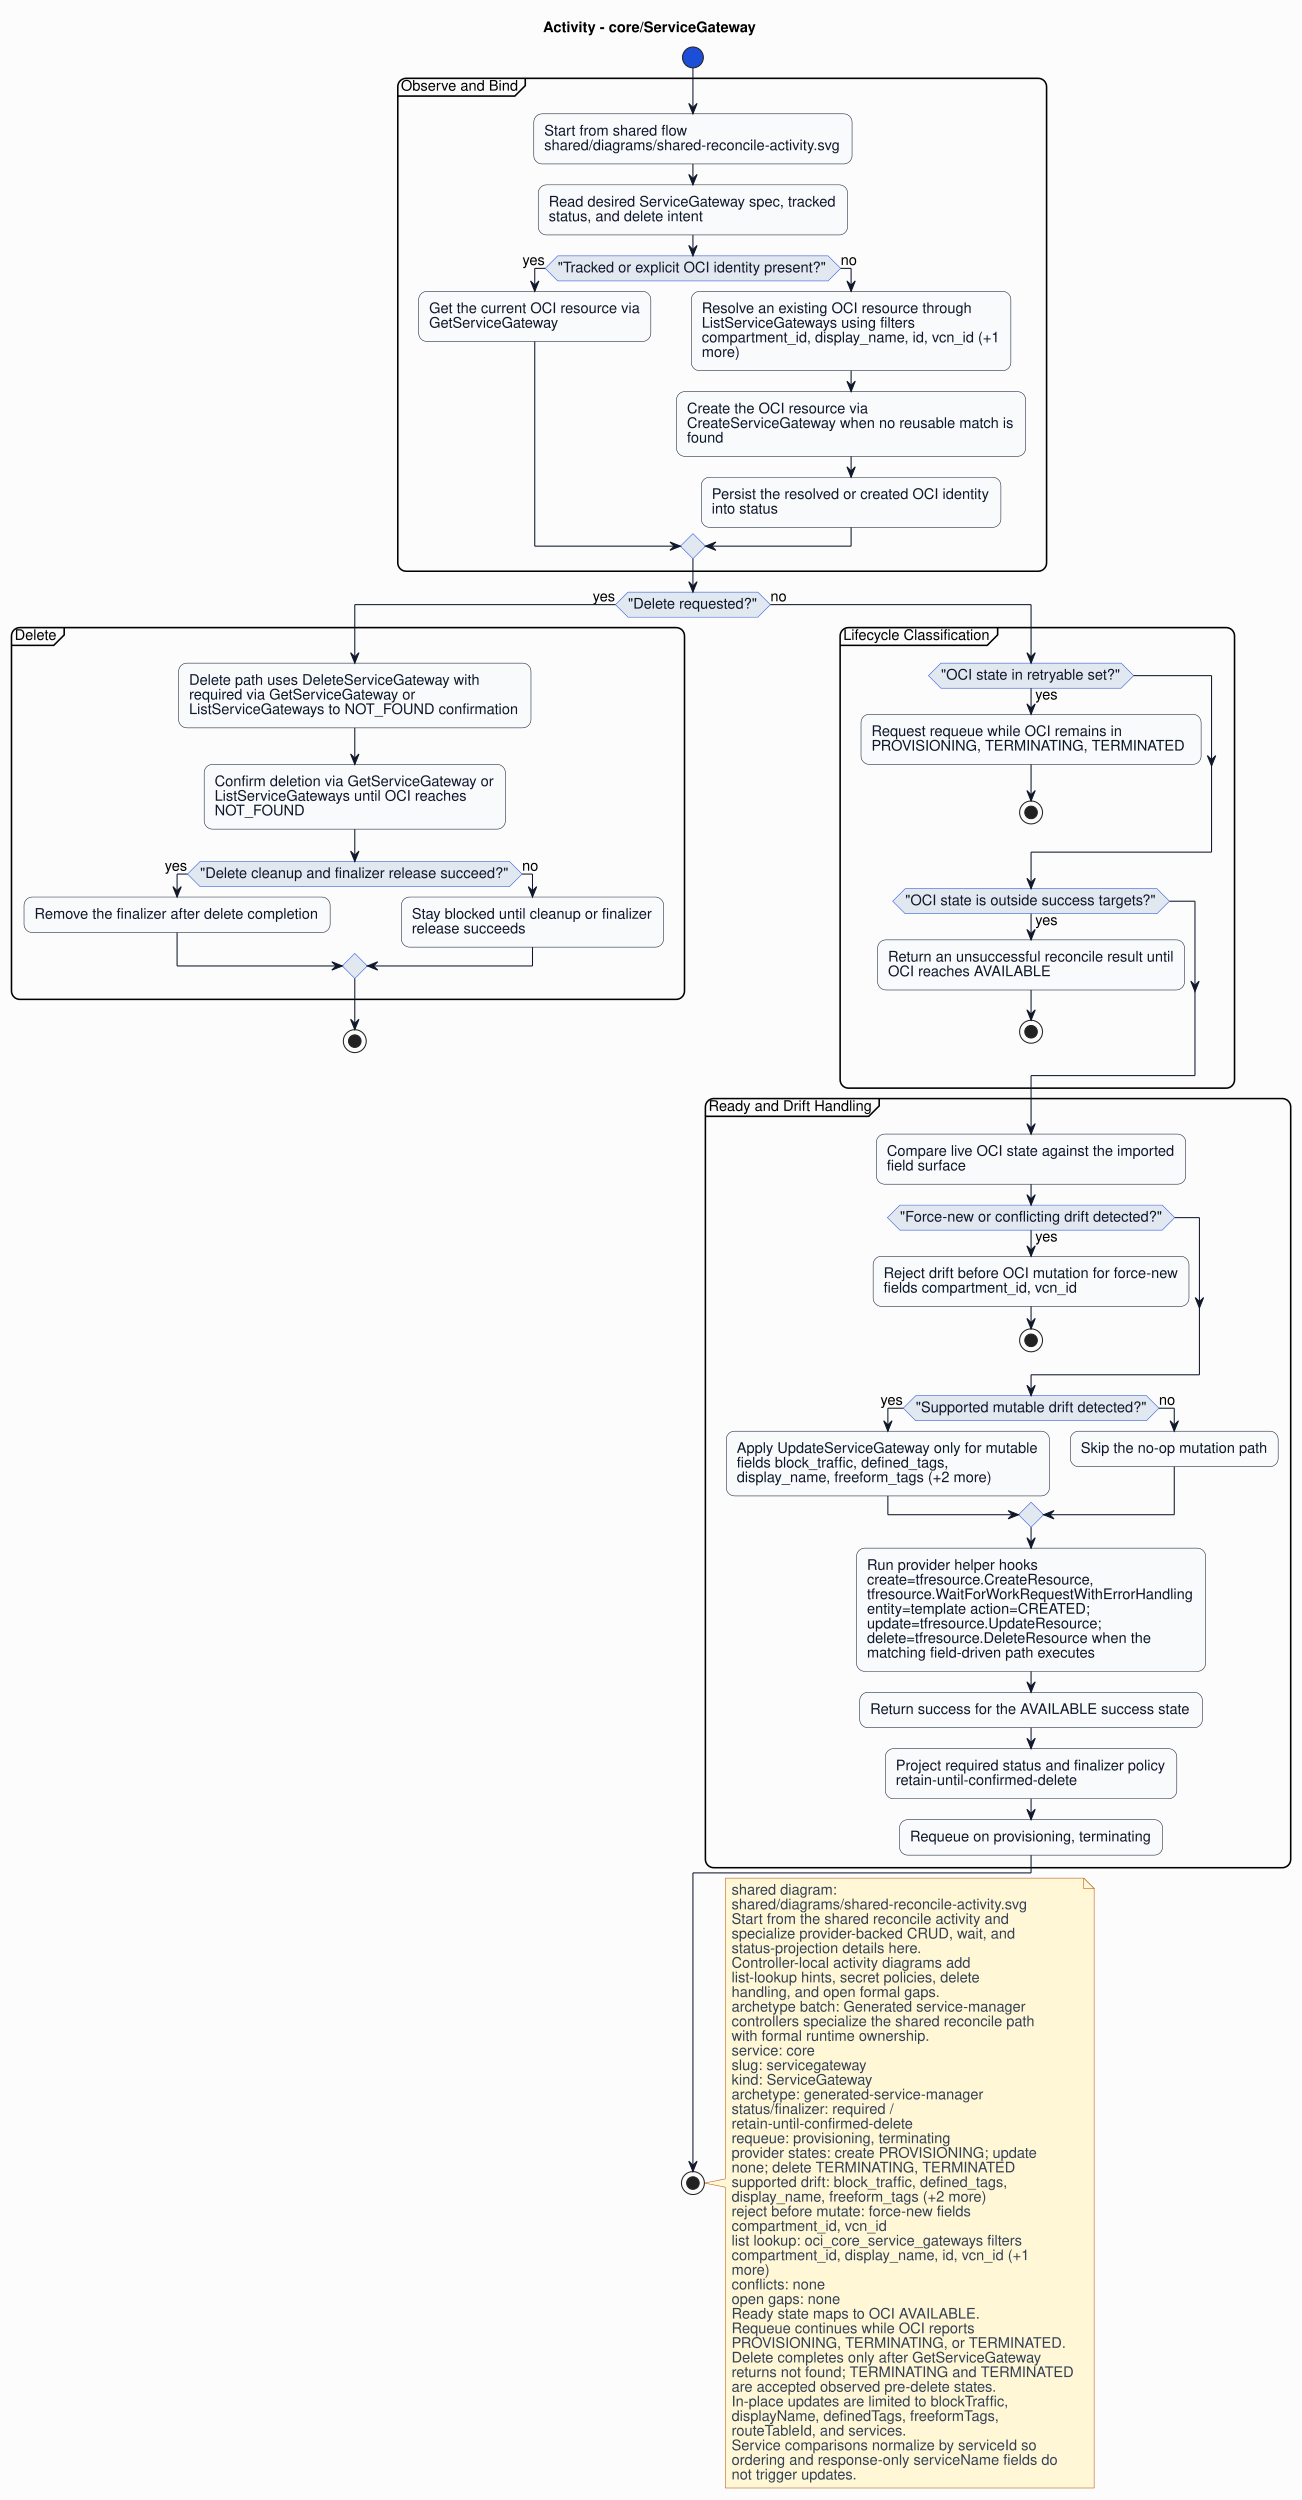
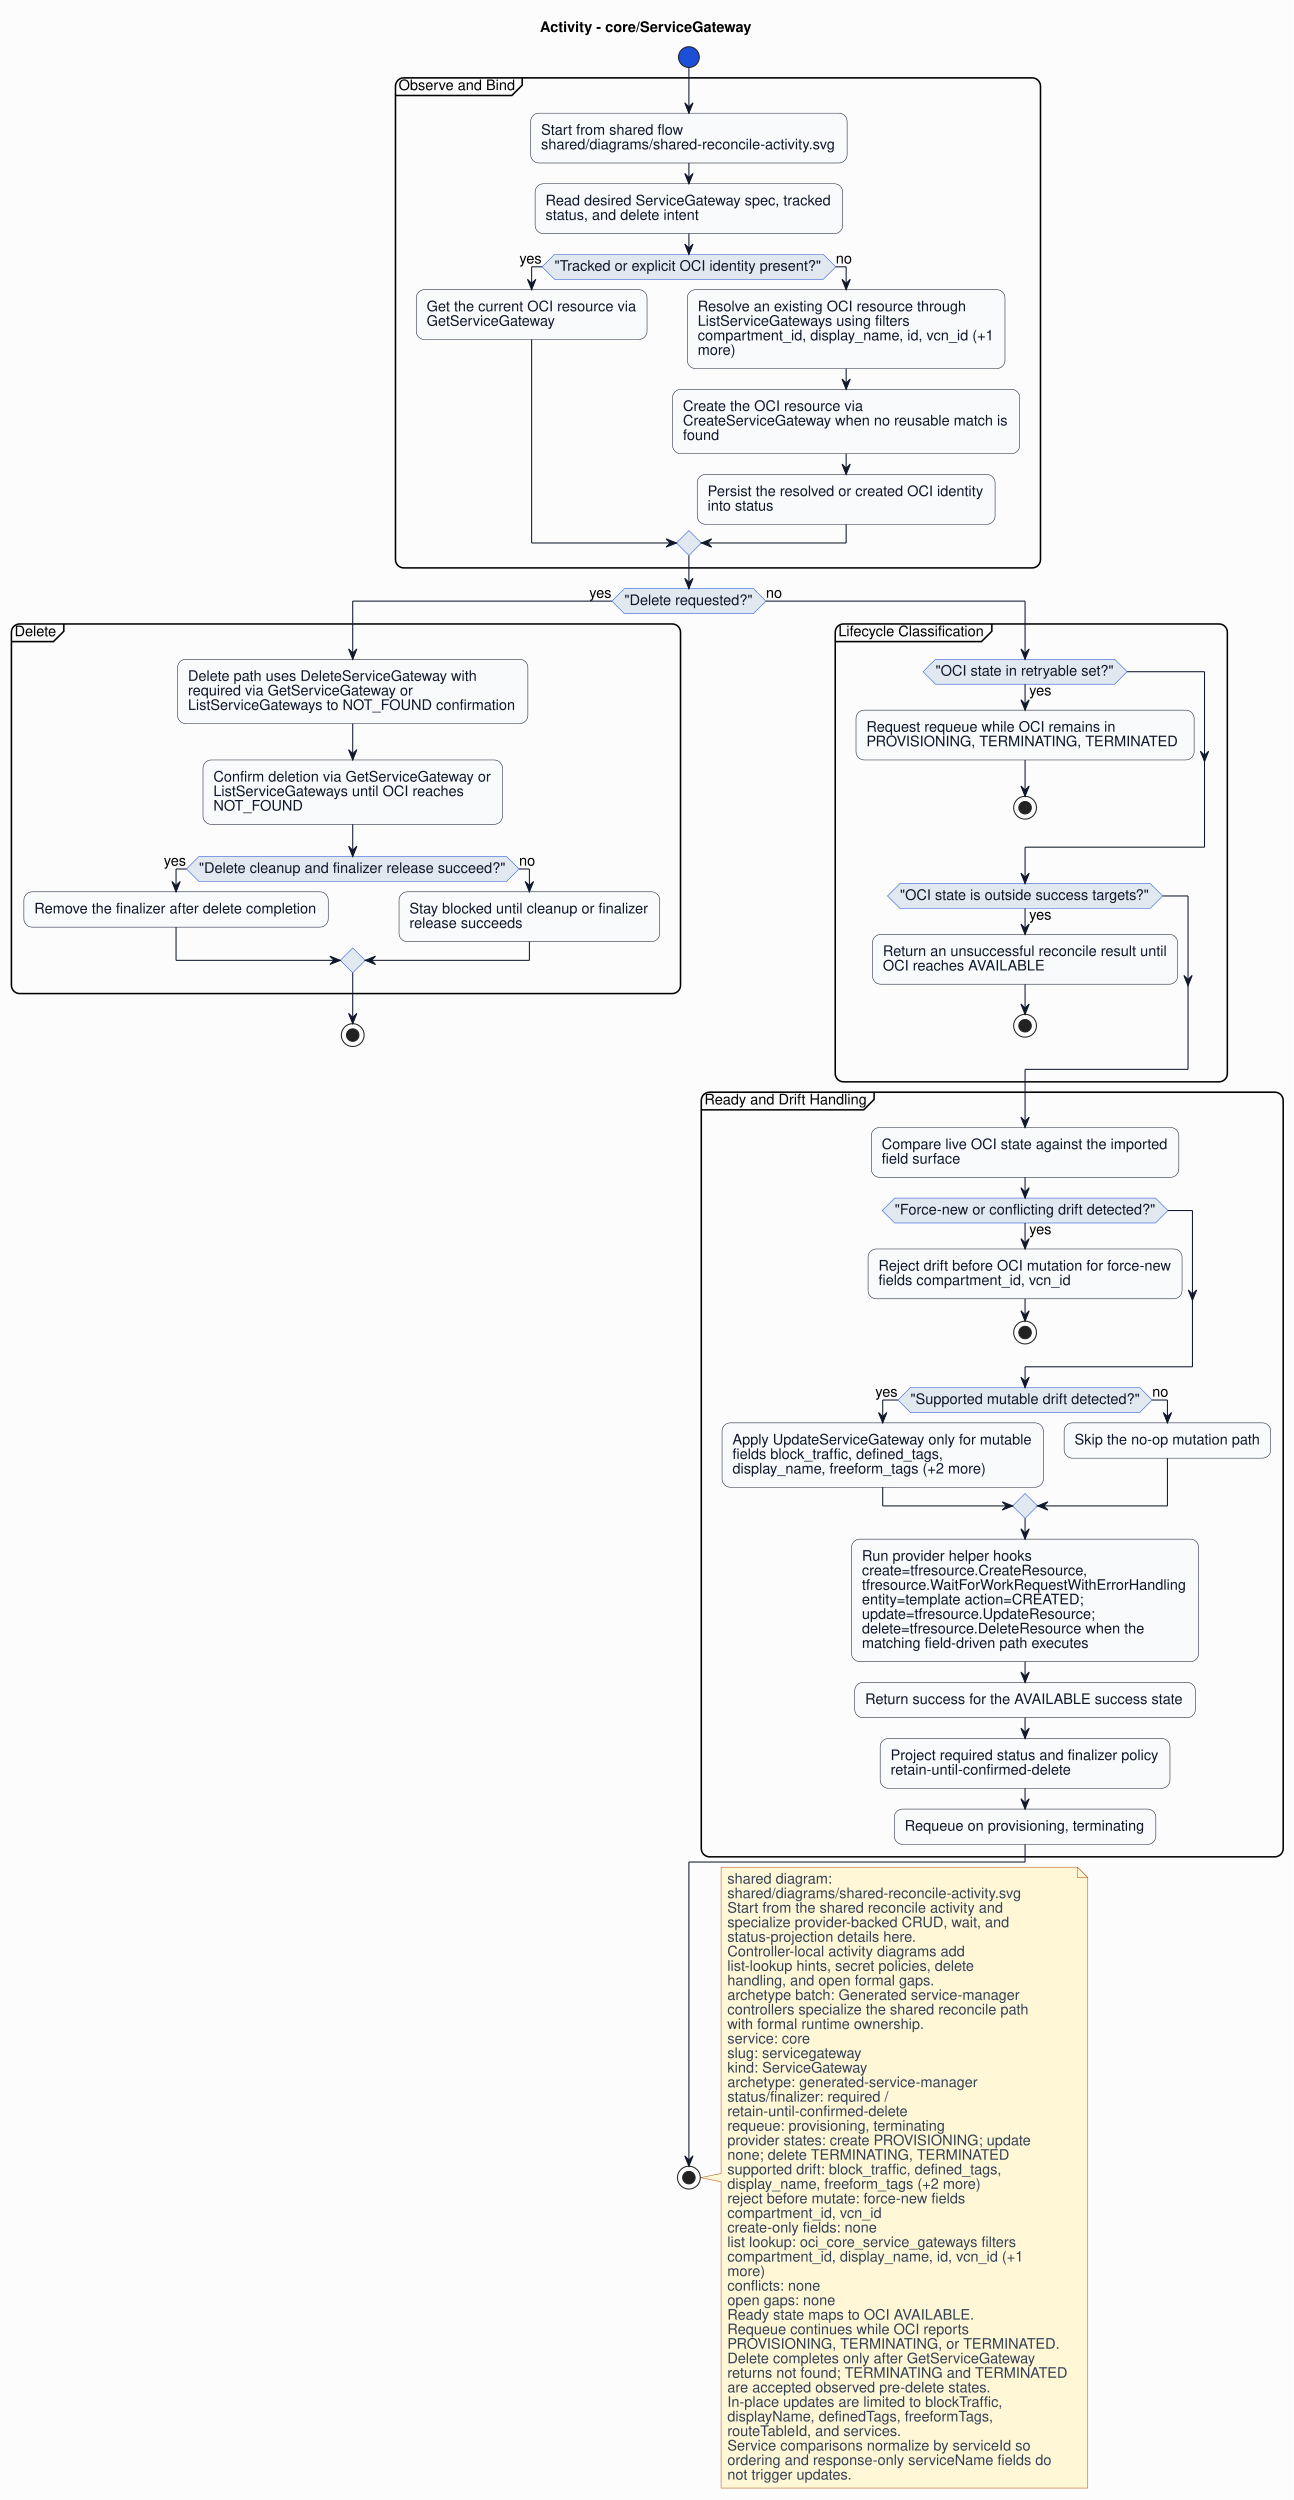
- <svg xmlns="http://www.w3.org/2000/svg" contentStyleType="text/css" data-diagram-type="ACTIVITY" height="2394px" preserveAspectRatio="none" style="width:1246px;height:2394px;background:#FCFCFD;" version="1.1" viewBox="0 0 1246 2394" width="1246px" zoomAndPan="magnify">
+ <svg xmlns="http://www.w3.org/2000/svg" contentStyleType="text/css" data-diagram-type="ACTIVITY" height="2408px" preserveAspectRatio="none" style="width:1246px;height:2408px;background:#FCFCFD;" version="1.1" viewBox="0 0 1246 2408" width="1246px" zoomAndPan="magnify">
  <defs />
  <g>
-     <rect fill="#FCFCFD" height="2394" style="stroke:none;stroke-width:1;" width="1246" x="0" y="0" />
+     <rect fill="#FCFCFD" height="2408" style="stroke:none;stroke-width:1;" width="1246" x="0" y="0" />
    <g class="title" data-source-line="10">
      <text fill="#000000" font-family="Helvetica" font-size="14" font-weight="bold" lengthAdjust="spacing" textLength="203.882" x="520.043" y="30.78">Activity - core/ServiceGateway</text>
    </g>
    <ellipse cx="663.544" cy="55" fill="#1D4ED8" rx="10" ry="10" style="stroke:#222222;stroke-width:1;" />
    <rect fill="none" height="472" rx="8" ry="8" style="stroke:#000000;stroke-width:1.5;" width="621.272" x="380.927" y="75" />
    <path d="M502.995,75 L502.995,82 L492.995,92 L380.927,92" fill="none" style="stroke:#000000;stroke-width:1.5;" />
    <text fill="#000000" font-family="Helvetica" font-size="14" lengthAdjust="spacing" textLength="112.068" x="383.927" y="86.78">Observe and Bind</text>
    <rect fill="#F8FAFC" height="48" rx="8" ry="8" style="stroke:#0F172A;stroke-width:0.5;" width="304.785" x="511.151" y="109" />
    <text fill="#0F172A" font-family="Helvetica" font-size="14" lengthAdjust="spacing" textLength="136.938" x="521.152" y="129.78">Start from shared flow</text>
    <text fill="#0F172A" font-family="Helvetica" font-size="14" lengthAdjust="spacing" textLength="284.785" x="521.152" y="143.78">shared/diagrams/shared-reconcile-activity.svg</text>
    <rect fill="#F8FAFC" height="48" rx="8" ry="8" style="stroke:#0F172A;stroke-width:0.5;" width="296.247" x="515.42" y="177" />
    <text fill="#0F172A" font-family="Helvetica" font-size="14" lengthAdjust="spacing" textLength="276.247" x="525.42" y="197.78">Read desired ServiceGateway spec, tracked</text>
    <text fill="#0F172A" font-family="Helvetica" font-size="14" lengthAdjust="spacing" textLength="148.661" x="525.42" y="211.78">status, and delete intent</text>
    <polygon fill="#E2E8F0" points="534.078,245,793.01,245,805.01,257,793.01,269,534.078,269,522.078,257,534.078,245" style="stroke:#1D4ED8;stroke-width:0.5;" />
    <text fill="#0F172A" font-family="Helvetica" font-size="14" lengthAdjust="spacing" textLength="258.932" x="534.078" y="260.78">"Tracked or explicit OCI identity present?"</text>
    <text fill="#000000" font-family="Helvetica" font-size="14" lengthAdjust="spacing" textLength="21.786" x="500.292" y="253.78">yes</text>
    <text fill="#000000" font-family="Helvetica" font-size="14" lengthAdjust="spacing" textLength="15.572" x="805.01" y="253.78">no</text>
    <rect fill="#F8FAFC" height="48" rx="8" ry="8" style="stroke:#0F172A;stroke-width:0.5;" width="222.303" x="400.927" y="279" />
    <text fill="#0F172A" font-family="Helvetica" font-size="14" lengthAdjust="spacing" textLength="202.303" x="410.927" y="299.78">Get the current OCI resource via</text>
    <text fill="#0F172A" font-family="Helvetica" font-size="14" lengthAdjust="spacing" textLength="124.496" x="410.927" y="313.78">GetServiceGateway</text>
    <rect fill="#F8FAFC" height="76" rx="8" ry="8" style="stroke:#0F172A;stroke-width:0.5;" width="305.981" x="662.019" y="279" />
    <text fill="#0F172A" font-family="Helvetica" font-size="14" lengthAdjust="spacing" textLength="259.909" x="672.019" y="299.78">Resolve an existing OCI resource through</text>
    <text fill="#0F172A" font-family="Helvetica" font-size="14" lengthAdjust="spacing" textLength="205.413" x="672.019" y="313.78">ListServiceGateways using filters</text>
    <text fill="#0F172A" font-family="Helvetica" font-size="14" lengthAdjust="spacing" textLength="285.981" x="672.019" y="327.78">compartment_id, display_name, id, vcn_id (+1</text>
    <text fill="#0F172A" font-family="Helvetica" font-size="14" lengthAdjust="spacing" textLength="36.559" x="672.019" y="341.78">more)</text>
    <rect fill="#F8FAFC" height="62" rx="8" ry="8" style="stroke:#0F172A;stroke-width:0.5;" width="334.378" x="647.821" y="375" />
    <text fill="#0F172A" font-family="Helvetica" font-size="14" lengthAdjust="spacing" textLength="174.296" x="657.821" y="395.78">Create the OCI resource via</text>
    <text fill="#0F172A" font-family="Helvetica" font-size="14" lengthAdjust="spacing" textLength="314.378" x="657.821" y="409.78">CreateServiceGateway when no reusable match is</text>
    <text fill="#0F172A" font-family="Helvetica" font-size="14" lengthAdjust="spacing" textLength="35.034" x="657.821" y="423.78">found</text>
    <rect fill="#F8FAFC" height="48" rx="8" ry="8" style="stroke:#0F172A;stroke-width:0.5;" width="286.896" x="671.562" y="457" />
    <text fill="#0F172A" font-family="Helvetica" font-size="14" lengthAdjust="spacing" textLength="266.896" x="681.562" y="477.78">Persist the resolved or created OCI identity</text>
    <text fill="#0F172A" font-family="Helvetica" font-size="14" lengthAdjust="spacing" textLength="63.813" x="681.562" y="491.78">into status</text>
    <polygon fill="#E2E8F0" points="663.544,511,675.544,523,663.544,535,651.544,523,663.544,511" style="stroke:#1D4ED8;stroke-width:0.5;" />
    <polygon fill="#E2E8F0" points="601.368,567,725.72,567,737.72,579,725.72,591,601.368,591,589.368,579,601.368,567" style="stroke:#1D4ED8;stroke-width:0.5;" />
    <text fill="#0F172A" font-family="Helvetica" font-size="14" lengthAdjust="spacing" textLength="124.353" x="601.368" y="582.78">"Delete requested?"</text>
    <text fill="#000000" font-family="Helvetica" font-size="14" lengthAdjust="spacing" textLength="21.786" x="567.582" y="575.78">yes</text>
    <text fill="#000000" font-family="Helvetica" font-size="14" lengthAdjust="spacing" textLength="15.572" x="737.72" y="575.78">no</text>
    <rect fill="none" height="356" rx="8" ry="8" style="stroke:#000000;stroke-width:1.5;" width="644.481" x="11" y="601" />
    <path d="M61.469,601 L61.469,608 L51.469,618 L11,618" fill="none" style="stroke:#000000;stroke-width:1.5;" />
    <text fill="#000000" font-family="Helvetica" font-size="14" lengthAdjust="spacing" textLength="40.469" x="14" y="612.78">Delete</text>
    <rect fill="#F8FAFC" height="62" rx="8" ry="8" style="stroke:#0F172A;stroke-width:0.5;" width="337.427" x="171.031" y="635" />
    <text fill="#0F172A" font-family="Helvetica" font-size="14" lengthAdjust="spacing" textLength="280.144" x="181.031" y="655.78">Delete path uses DeleteServiceGateway with</text>
    <text fill="#0F172A" font-family="Helvetica" font-size="14" lengthAdjust="spacing" textLength="217.875" x="181.031" y="669.78">required via GetServiceGateway or</text>
    <text fill="#0F172A" font-family="Helvetica" font-size="14" lengthAdjust="spacing" textLength="317.427" x="181.031" y="683.78">ListServiceGateways to NOT_FOUND confirmation</text>
    <rect fill="#F8FAFC" height="62" rx="8" ry="8" style="stroke:#0F172A;stroke-width:0.5;" width="288.447" x="195.52" y="732" />
    <text fill="#0F172A" font-family="Helvetica" font-size="14" lengthAdjust="spacing" textLength="268.447" x="205.52" y="752.78">Confirm deletion via GetServiceGateway or</text>
    <text fill="#0F172A" font-family="Helvetica" font-size="14" lengthAdjust="spacing" textLength="242.765" x="205.52" y="766.78">ListServiceGateways until OCI reaches</text>
    <text fill="#0F172A" font-family="Helvetica" font-size="14" lengthAdjust="spacing" textLength="87.11" x="205.52" y="780.78">NOT_FOUND</text>
    <polygon fill="#E2E8F0" points="191.572,825,487.916,825,499.916,837,487.916,849,191.572,849,179.572,837,191.572,825" style="stroke:#1D4ED8;stroke-width:0.5;" />
    <text fill="#0F172A" font-family="Helvetica" font-size="14" lengthAdjust="spacing" textLength="296.345" x="191.572" y="840.78">"Delete cleanup and finalizer release succeed?"</text>
    <text fill="#000000" font-family="Helvetica" font-size="14" lengthAdjust="spacing" textLength="21.786" x="157.786" y="833.78">yes</text>
    <text fill="#000000" font-family="Helvetica" font-size="14" lengthAdjust="spacing" textLength="15.572" x="499.916" y="833.78">no</text>
    <rect fill="#F8FAFC" height="34" rx="8" ry="8" style="stroke:#0F172A;stroke-width:0.5;" width="293.144" x="23" y="859" />
    <text fill="#0F172A" font-family="Helvetica" font-size="14" lengthAdjust="spacing" textLength="273.144" x="33" y="879.78">Remove the finalizer after delete completion</text>
    <rect fill="#F8FAFC" height="48" rx="8" ry="8" style="stroke:#0F172A;stroke-width:0.5;" width="251.13" x="384.352" y="859" />
    <text fill="#0F172A" font-family="Helvetica" font-size="14" lengthAdjust="spacing" textLength="231.13" x="394.352" y="879.78">Stay blocked until cleanup or finalizer</text>
    <text fill="#0F172A" font-family="Helvetica" font-size="14" lengthAdjust="spacing" textLength="108.951" x="394.352" y="893.78">release succeeds</text>
    <polygon fill="#E2E8F0" points="339.744,913,351.744,925,339.744,937,327.744,925,339.744,913" style="stroke:#1D4ED8;stroke-width:0.5;" />
    <ellipse cx="339.744" cy="997" fill="none" rx="11" ry="11" style="stroke:#222222;stroke-width:1;" />
    <ellipse cx="339.744" cy="997" fill="#222222" rx="6" ry="6" style="stroke:#222222;stroke-width:1;" />
    <rect fill="none" height="441" rx="8" ry="8" style="stroke:#000000;stroke-width:1.5;" width="377.683" x="804.503" y="601" />
    <path d="M955.337,601 L955.337,608 L945.337,618 L804.503,618" fill="none" style="stroke:#000000;stroke-width:1.5;" />
    <text fill="#000000" font-family="Helvetica" font-size="14" lengthAdjust="spacing" textLength="140.834" x="807.503" y="612.78">Lifecycle Classification</text>
    <rect fill="#F8FAFC" height="48" rx="8" ry="8" style="stroke:#0F172A;stroke-width:0.5;" width="325.683" x="824.503" y="684" />
    <text fill="#0F172A" font-family="Helvetica" font-size="14" lengthAdjust="spacing" textLength="240.454" x="834.503" y="704.78">Request requeue while OCI remains in</text>
    <text fill="#0F172A" font-family="Helvetica" font-size="14" lengthAdjust="spacing" textLength="305.683" x="834.503" y="718.78">PROVISIONING, TERMINATING, TERMINATED</text>
    <ellipse cx="987.344" cy="778" fill="none" rx="11" ry="11" style="stroke:#222222;stroke-width:1;" />
    <ellipse cx="987.344" cy="778" fill="#222222" rx="6" ry="6" style="stroke:#222222;stroke-width:1;" />
    <polygon fill="#E2E8F0" points="901.061,635,1073.627,635,1085.627,647,1073.627,659,901.061,659,889.061,647,901.061,635" style="stroke:#1D4ED8;stroke-width:0.5;" />
    <text fill="#000000" font-family="Helvetica" font-size="14" lengthAdjust="spacing" textLength="21.786" x="991.344" y="669.78">yes</text>
    <text fill="#0F172A" font-family="Helvetica" font-size="14" lengthAdjust="spacing" textLength="172.566" x="901.061" y="650.78">"OCI state in retryable set?"</text>
    <rect fill="#F8FAFC" height="48" rx="8" ry="8" style="stroke:#0F172A;stroke-width:0.5;" width="293.916" x="840.386" y="900" />
    <text fill="#0F172A" font-family="Helvetica" font-size="14" lengthAdjust="spacing" textLength="273.916" x="850.386" y="920.78">Return an unsuccessful reconcile result until</text>
    <text fill="#0F172A" font-family="Helvetica" font-size="14" lengthAdjust="spacing" textLength="157.965" x="850.386" y="934.78">OCI reaches AVAILABLE</text>
    <ellipse cx="987.344" cy="988" fill="none" rx="11" ry="11" style="stroke:#222222;stroke-width:1;" />
    <ellipse cx="987.344" cy="988" fill="#222222" rx="6" ry="6" style="stroke:#222222;stroke-width:1;" />
    <polygon fill="#E2E8F0" points="866.823,851,1107.865,851,1119.865,863,1107.865,875,866.823,875,854.823,863,866.823,851" style="stroke:#1D4ED8;stroke-width:0.5;" />
    <text fill="#000000" font-family="Helvetica" font-size="14" lengthAdjust="spacing" textLength="21.786" x="991.344" y="885.78">yes</text>
    <text fill="#0F172A" font-family="Helvetica" font-size="14" lengthAdjust="spacing" textLength="241.042" x="866.823" y="866.78">"OCI state is outside success targets?"</text>
    <rect fill="none" height="736.5" rx="8" ry="8" style="stroke:#000000;stroke-width:1.5;" width="560.487" x="675.481" y="1052" />
    <path d="M841.901,1052 L841.901,1059 L831.901,1069 L675.481,1069" fill="none" style="stroke:#000000;stroke-width:1.5;" />
    <text fill="#000000" font-family="Helvetica" font-size="14" lengthAdjust="spacing" textLength="156.42" x="678.481" y="1063.78">Ready and Drift Handling</text>
    <rect fill="#F8FAFC" height="48" rx="8" ry="8" style="stroke:#0F172A;stroke-width:0.5;" width="296.24" x="839.224" y="1086" />
    <text fill="#0F172A" font-family="Helvetica" font-size="14" lengthAdjust="spacing" textLength="276.24" x="849.224" y="1106.78">Compare live OCI state against the imported</text>
    <text fill="#0F172A" font-family="Helvetica" font-size="14" lengthAdjust="spacing" textLength="75.482" x="849.224" y="1120.78">field surface</text>
    <rect fill="#F8FAFC" height="48" rx="8" ry="8" style="stroke:#0F172A;stroke-width:0.5;" width="302.447" x="836.12" y="1203" />
    <text fill="#0F172A" font-family="Helvetica" font-size="14" lengthAdjust="spacing" textLength="282.447" x="846.12" y="1223.78">Reject drift before OCI mutation for force-new</text>
    <text fill="#0F172A" font-family="Helvetica" font-size="14" lengthAdjust="spacing" textLength="185.199" x="846.12" y="1237.78">fields compartment_id, vcn_id</text>
    <ellipse cx="987.344" cy="1283.5" fill="none" rx="11" ry="11" style="stroke:#222222;stroke-width:1;" />
    <ellipse cx="987.344" cy="1283.5" fill="#222222" rx="6" ry="6" style="stroke:#222222;stroke-width:1;" />
    <polygon fill="#E2E8F0" points="861.761,1154,1112.927,1154,1124.927,1166,1112.927,1178,861.761,1178,849.761,1166,861.761,1154" style="stroke:#1D4ED8;stroke-width:0.5;" />
    <text fill="#000000" font-family="Helvetica" font-size="14" lengthAdjust="spacing" textLength="21.786" x="991.344" y="1188.78">yes</text>
    <text fill="#0F172A" font-family="Helvetica" font-size="14" lengthAdjust="spacing" textLength="251.166" x="861.761" y="1169.78">"Force-new or conflicting drift detected?"</text>
    <polygon fill="#E2E8F0" points="876.916,1336.5,1097.772,1336.5,1109.772,1348.5,1097.772,1360.5,876.916,1360.5,864.916,1348.5,876.916,1336.5" style="stroke:#1D4ED8;stroke-width:0.5;" />
    <text fill="#0F172A" font-family="Helvetica" font-size="14" lengthAdjust="spacing" textLength="220.856" x="876.916" y="1352.28">"Supported mutable drift detected?"</text>
    <text fill="#000000" font-family="Helvetica" font-size="14" lengthAdjust="spacing" textLength="21.786" x="843.13" y="1345.28">yes</text>
    <text fill="#000000" font-family="Helvetica" font-size="14" lengthAdjust="spacing" textLength="15.572" x="1109.772" y="1345.28">no</text>
    <rect fill="#F8FAFC" height="62" rx="8" ry="8" style="stroke:#0F172A;stroke-width:0.5;" width="309.481" x="695.481" y="1370.5" />
    <text fill="#0F172A" font-family="Helvetica" font-size="14" lengthAdjust="spacing" textLength="289.481" x="705.481" y="1391.28">Apply UpdateServiceGateway only for mutable</text>
    <text fill="#0F172A" font-family="Helvetica" font-size="14" lengthAdjust="spacing" textLength="203.116" x="705.481" y="1405.28">fields block_traffic, defined_tags,</text>
    <text fill="#0F172A" font-family="Helvetica" font-size="14" lengthAdjust="spacing" textLength="245.499" x="705.481" y="1419.28">display_name, freeform_tags (+2 more)</text>
    <rect fill="#F8FAFC" height="34" rx="8" ry="8" style="stroke:#0F172A;stroke-width:0.5;" width="199.006" x="1024.963" y="1370.5" />
    <text fill="#0F172A" font-family="Helvetica" font-size="14" lengthAdjust="spacing" textLength="179.006" x="1034.963" y="1391.28">Skip the no-op mutation path</text>
    <polygon fill="#E2E8F0" points="987.344,1438.5,999.344,1450.5,987.344,1462.5,975.344,1450.5,987.344,1438.5" style="stroke:#1D4ED8;stroke-width:0.5;" />
    <rect fill="#F8FAFC" height="118" rx="8" ry="8" style="stroke:#0F172A;stroke-width:0.5;" width="334.316" x="820.186" y="1482.5" />
    <text fill="#0F172A" font-family="Helvetica" font-size="14" lengthAdjust="spacing" textLength="164.206" x="830.186" y="1503.28">Run provider helper hooks</text>
    <text fill="#0F172A" font-family="Helvetica" font-size="14" lengthAdjust="spacing" textLength="219.051" x="830.186" y="1517.28">create=tfresource.CreateResource,</text>
    <text fill="#0F172A" font-family="Helvetica" font-size="14" lengthAdjust="spacing" textLength="314.316" x="830.186" y="1531.28">tfresource.WaitForWorkRequestWithErrorHandling</text>
    <text fill="#0F172A" font-family="Helvetica" font-size="14" lengthAdjust="spacing" textLength="215.544" x="830.186" y="1545.28">entity=template action=CREATED;</text>
    <text fill="#0F172A" font-family="Helvetica" font-size="14" lengthAdjust="spacing" textLength="226.085" x="830.186" y="1559.28">update=tfresource.UpdateResource;</text>
    <text fill="#0F172A" font-family="Helvetica" font-size="14" lengthAdjust="spacing" textLength="273.554" x="830.186" y="1573.28">delete=tfresource.DeleteResource when the</text>
    <text fill="#0F172A" font-family="Helvetica" font-size="14" lengthAdjust="spacing" textLength="220.233" x="830.186" y="1587.28">matching field-driven path executes</text>
    <rect fill="#F8FAFC" height="34" rx="8" ry="8" style="stroke:#0F172A;stroke-width:0.5;" width="328.144" x="823.272" y="1620.5" />
    <text fill="#0F172A" font-family="Helvetica" font-size="14" lengthAdjust="spacing" textLength="308.144" x="833.272" y="1641.28">Return success for the AVAILABLE success state</text>
    <rect fill="#F8FAFC" height="48" rx="8" ry="8" style="stroke:#0F172A;stroke-width:0.5;" width="279.13" x="847.779" y="1674.5" />
    <text fill="#0F172A" font-family="Helvetica" font-size="14" lengthAdjust="spacing" textLength="259.13" x="857.779" y="1695.28">Project required status and finalizer policy</text>
    <text fill="#0F172A" font-family="Helvetica" font-size="14" lengthAdjust="spacing" textLength="174.303" x="857.779" y="1709.28">retain-until-confirmed-delete</text>
    <rect fill="#F8FAFC" height="34" rx="8" ry="8" style="stroke:#0F172A;stroke-width:0.5;" width="251.923" x="861.383" y="1742.5" />
    <text fill="#0F172A" font-family="Helvetica" font-size="14" lengthAdjust="spacing" textLength="231.923" x="871.383" y="1763.28">Requeue on provisioning, terminating</text>
-     <path d="M694.544,1798.5 L694.544,2086.5 L674.544,2090.5 L694.544,2094.5 L694.544,2382.5 A0,0 0 0 0 694.544,2382.5 L1047.75,2382.5 A0,0 0 0 0 1047.75,2382.5 L1047.75,1808.5 L1037.75,1798.5 L694.544,1798.5 A0,0 0 0 0 694.544,1798.5" fill="#FFF7D6" style="stroke:#B45309;stroke-width:0.5;" />
+     <path d="M694.544,1798.5 L694.544,2093.5 L674.544,2097.5 L694.544,2101.5 L694.544,2396.5 A0,0 0 0 0 694.544,2396.5 L1047.75,2396.5 A0,0 0 0 0 1047.75,2396.5 L1047.75,1808.5 L1037.75,1798.5 L694.544,1798.5 A0,0 0 0 0 694.544,1798.5" fill="#FFF7D6" style="stroke:#B45309;stroke-width:0.5;" />
    <path d="M1037.75,1798.5 L1037.75,1808.5 L1047.75,1808.5 L1037.75,1798.5" fill="#FFF7D6" style="stroke:#B45309;stroke-width:0.5;" />
    <text fill="#334155" font-family="Helvetica" font-size="14" lengthAdjust="spacing" textLength="101.165" x="700.544" y="1814.28">shared diagram:</text>
    <text fill="#334155" font-family="Helvetica" font-size="14" lengthAdjust="spacing" textLength="284.785" x="700.544" y="1828.28">shared/diagrams/shared-reconcile-activity.svg</text>
    <text fill="#334155" font-family="Helvetica" font-size="14" lengthAdjust="spacing" textLength="265.344" x="700.544" y="1842.28">Start from the shared reconcile activity and</text>
    <text fill="#334155" font-family="Helvetica" font-size="14" lengthAdjust="spacing" textLength="273.896" x="700.544" y="1856.28">specialize provider-backed CRUD, wait, and</text>
    <text fill="#334155" font-family="Helvetica" font-size="14" lengthAdjust="spacing" textLength="182.875" x="700.544" y="1870.28">status-projection details here.</text>
    <text fill="#334155" font-family="Helvetica" font-size="14" lengthAdjust="spacing" textLength="229.537" x="700.544" y="1884.28">Controller-local activity diagrams add</text>
    <text fill="#334155" font-family="Helvetica" font-size="14" lengthAdjust="spacing" textLength="238.895" x="700.544" y="1898.28">list-lookup hints, secret policies, delete</text>
    <text fill="#334155" font-family="Helvetica" font-size="14" lengthAdjust="spacing" textLength="200.033" x="700.544" y="1912.28">handling, and open formal gaps.</text>
    <text fill="#334155" font-family="Helvetica" font-size="14" lengthAdjust="spacing" textLength="281.709" x="700.544" y="1926.28">archetype batch: Generated service-manager</text>
    <text fill="#334155" font-family="Helvetica" font-size="14" lengthAdjust="spacing" textLength="291.047" x="700.544" y="1940.28">controllers specialize the shared reconcile path</text>
    <text fill="#334155" font-family="Helvetica" font-size="14" lengthAdjust="spacing" textLength="189.848" x="700.544" y="1954.28">with formal runtime ownership.</text>
    <text fill="#334155" font-family="Helvetica" font-size="14" lengthAdjust="spacing" textLength="79.358" x="700.544" y="1968.28">service: core</text>
    <text fill="#334155" font-family="Helvetica" font-size="14" lengthAdjust="spacing" textLength="129.951" x="700.544" y="1982.28">slug: servicegateway</text>
    <text fill="#334155" font-family="Helvetica" font-size="14" lengthAdjust="spacing" textLength="135.393" x="700.544" y="1996.28">kind: ServiceGateway</text>
    <text fill="#334155" font-family="Helvetica" font-size="14" lengthAdjust="spacing" textLength="241.24" x="700.544" y="2010.28">archetype: generated-service-manager</text>
    <text fill="#334155" font-family="Helvetica" font-size="14" lengthAdjust="spacing" textLength="156.406" x="700.544" y="2024.28">status/finalizer: required /</text>
    <text fill="#334155" font-family="Helvetica" font-size="14" lengthAdjust="spacing" textLength="174.303" x="700.544" y="2038.28">retain-until-confirmed-delete</text>
    <text fill="#334155" font-family="Helvetica" font-size="14" lengthAdjust="spacing" textLength="210.902" x="700.544" y="2052.28">requeue: provisioning, terminating</text>
    <text fill="#334155" font-family="Helvetica" font-size="14" lengthAdjust="spacing" textLength="295.682" x="700.544" y="2066.28">provider states: create PROVISIONING; update</text>
    <text fill="#334155" font-family="Helvetica" font-size="14" lengthAdjust="spacing" textLength="276.179" x="700.544" y="2080.28">none; delete TERMINATING, TERMINATED</text>
    <text fill="#334155" font-family="Helvetica" font-size="14" lengthAdjust="spacing" textLength="263.819" x="700.544" y="2094.28">supported drift: block_traffic, defined_tags,</text>
    <text fill="#334155" font-family="Helvetica" font-size="14" lengthAdjust="spacing" textLength="245.499" x="700.544" y="2108.28">display_name, freeform_tags (+2 more)</text>
    <text fill="#334155" font-family="Helvetica" font-size="14" lengthAdjust="spacing" textLength="230.33" x="700.544" y="2122.28">reject before mutate: force-new fields</text>
    <text fill="#334155" font-family="Helvetica" font-size="14" lengthAdjust="spacing" textLength="148.627" x="700.544" y="2136.28">compartment_id, vcn_id</text>
-     <text fill="#334155" font-family="Helvetica" font-size="14" lengthAdjust="spacing" textLength="279.351" x="700.544" y="2150.28">list lookup: oci_core_service_gateways filters</text>
-     <text fill="#334155" font-family="Helvetica" font-size="14" lengthAdjust="spacing" textLength="285.981" x="700.544" y="2164.28">compartment_id, display_name, id, vcn_id (+1</text>
-     <text fill="#334155" font-family="Helvetica" font-size="14" lengthAdjust="spacing" textLength="36.559" x="700.544" y="2178.28">more)</text>
-     <text fill="#334155" font-family="Helvetica" font-size="14" lengthAdjust="spacing" textLength="89.496" x="700.544" y="2192.28">conflicts: none</text>
-     <text fill="#334155" font-family="Helvetica" font-size="14" lengthAdjust="spacing" textLength="104.316" x="700.544" y="2206.28">open gaps: none</text>
-     <text fill="#334155" font-family="Helvetica" font-size="14" lengthAdjust="spacing" textLength="240.447" x="700.544" y="2220.28">Ready state maps to OCI AVAILABLE.</text>
-     <text fill="#334155" font-family="Helvetica" font-size="14" lengthAdjust="spacing" textLength="232.682" x="700.544" y="2234.28">Requeue continues while OCI reports</text>
-     <text fill="#334155" font-family="Helvetica" font-size="14" lengthAdjust="spacing" textLength="325.91" x="700.544" y="2248.28">PROVISIONING, TERMINATING, or TERMINATED.</text>
-     <text fill="#334155" font-family="Helvetica" font-size="14" lengthAdjust="spacing" textLength="298.026" x="700.544" y="2262.28">Delete completes only after GetServiceGateway</text>
-     <text fill="#334155" font-family="Helvetica" font-size="14" lengthAdjust="spacing" textLength="332.206" x="700.544" y="2276.28">returns not found; TERMINATING and TERMINATED</text>
-     <text fill="#334155" font-family="Helvetica" font-size="14" lengthAdjust="spacing" textLength="254.488" x="700.544" y="2290.28">are accepted observed pre-delete states.</text>
-     <text fill="#334155" font-family="Helvetica" font-size="14" lengthAdjust="spacing" textLength="266.902" x="700.544" y="2304.28">In-place updates are limited to blockTraffic,</text>
-     <text fill="#334155" font-family="Helvetica" font-size="14" lengthAdjust="spacing" textLength="260.675" x="700.544" y="2318.28">displayName, definedTags, freeformTags,</text>
-     <text fill="#334155" font-family="Helvetica" font-size="14" lengthAdjust="spacing" textLength="168.868" x="700.544" y="2332.28">routeTableId, and services.</text>
-     <text fill="#334155" font-family="Helvetica" font-size="14" lengthAdjust="spacing" textLength="291.778" x="700.544" y="2346.28">Service comparisons normalize by serviceId so</text>
-     <text fill="#334155" font-family="Helvetica" font-size="14" lengthAdjust="spacing" textLength="312.054" x="700.544" y="2360.28">ordering and response-only serviceName fields do</text>
-     <text fill="#334155" font-family="Helvetica" font-size="14" lengthAdjust="spacing" textLength="120.634" x="700.544" y="2374.28">not trigger updates.</text>
-     <ellipse cx="663.544" cy="2090.5" fill="none" rx="11" ry="11" style="stroke:#222222;stroke-width:1;" />
-     <ellipse cx="663.544" cy="2090.5" fill="#222222" rx="6" ry="6" style="stroke:#222222;stroke-width:1;" />
+     <text fill="#334155" font-family="Helvetica" font-size="14" lengthAdjust="spacing" textLength="144.751" x="700.544" y="2150.28">create-only fields: none</text>
+     <text fill="#334155" font-family="Helvetica" font-size="14" lengthAdjust="spacing" textLength="279.351" x="700.544" y="2164.28">list lookup: oci_core_service_gateways filters</text>
+     <text fill="#334155" font-family="Helvetica" font-size="14" lengthAdjust="spacing" textLength="285.981" x="700.544" y="2178.28">compartment_id, display_name, id, vcn_id (+1</text>
+     <text fill="#334155" font-family="Helvetica" font-size="14" lengthAdjust="spacing" textLength="36.559" x="700.544" y="2192.28">more)</text>
+     <text fill="#334155" font-family="Helvetica" font-size="14" lengthAdjust="spacing" textLength="89.496" x="700.544" y="2206.28">conflicts: none</text>
+     <text fill="#334155" font-family="Helvetica" font-size="14" lengthAdjust="spacing" textLength="104.316" x="700.544" y="2220.28">open gaps: none</text>
+     <text fill="#334155" font-family="Helvetica" font-size="14" lengthAdjust="spacing" textLength="240.447" x="700.544" y="2234.28">Ready state maps to OCI AVAILABLE.</text>
+     <text fill="#334155" font-family="Helvetica" font-size="14" lengthAdjust="spacing" textLength="232.682" x="700.544" y="2248.28">Requeue continues while OCI reports</text>
+     <text fill="#334155" font-family="Helvetica" font-size="14" lengthAdjust="spacing" textLength="325.91" x="700.544" y="2262.28">PROVISIONING, TERMINATING, or TERMINATED.</text>
+     <text fill="#334155" font-family="Helvetica" font-size="14" lengthAdjust="spacing" textLength="298.026" x="700.544" y="2276.28">Delete completes only after GetServiceGateway</text>
+     <text fill="#334155" font-family="Helvetica" font-size="14" lengthAdjust="spacing" textLength="332.206" x="700.544" y="2290.28">returns not found; TERMINATING and TERMINATED</text>
+     <text fill="#334155" font-family="Helvetica" font-size="14" lengthAdjust="spacing" textLength="254.488" x="700.544" y="2304.28">are accepted observed pre-delete states.</text>
+     <text fill="#334155" font-family="Helvetica" font-size="14" lengthAdjust="spacing" textLength="266.902" x="700.544" y="2318.28">In-place updates are limited to blockTraffic,</text>
+     <text fill="#334155" font-family="Helvetica" font-size="14" lengthAdjust="spacing" textLength="260.675" x="700.544" y="2332.28">displayName, definedTags, freeformTags,</text>
+     <text fill="#334155" font-family="Helvetica" font-size="14" lengthAdjust="spacing" textLength="168.868" x="700.544" y="2346.28">routeTableId, and services.</text>
+     <text fill="#334155" font-family="Helvetica" font-size="14" lengthAdjust="spacing" textLength="291.778" x="700.544" y="2360.28">Service comparisons normalize by serviceId so</text>
+     <text fill="#334155" font-family="Helvetica" font-size="14" lengthAdjust="spacing" textLength="312.054" x="700.544" y="2374.28">ordering and response-only serviceName fields do</text>
+     <text fill="#334155" font-family="Helvetica" font-size="14" lengthAdjust="spacing" textLength="120.634" x="700.544" y="2388.28">not trigger updates.</text>
+     <ellipse cx="663.544" cy="2097.5" fill="none" rx="11" ry="11" style="stroke:#222222;stroke-width:1;" />
+     <ellipse cx="663.544" cy="2097.5" fill="#222222" rx="6" ry="6" style="stroke:#222222;stroke-width:1;" />
    <line style="stroke:#0F172A;stroke-width:1;" x1="663.544" x2="663.544" y1="157" y2="177" />
    <polygon fill="#0F172A" points="659.544,167,663.544,177,667.544,167,663.544,171" style="stroke:#0F172A;stroke-width:1;" />
    <line style="stroke:#0F172A;stroke-width:1;" x1="815.01" x2="815.01" y1="355" y2="375" />
    <polygon fill="#0F172A" points="811.01,365,815.01,375,819.01,365,815.01,369" style="stroke:#0F172A;stroke-width:1;" />
    <line style="stroke:#0F172A;stroke-width:1;" x1="815.01" x2="815.01" y1="437" y2="457" />
    <polygon fill="#0F172A" points="811.01,447,815.01,457,819.01,447,815.01,451" style="stroke:#0F172A;stroke-width:1;" />
    <line style="stroke:#0F172A;stroke-width:1;" x1="522.078" x2="512.078" y1="257" y2="257" />
    <line style="stroke:#0F172A;stroke-width:1;" x1="512.078" x2="512.078" y1="257" y2="279" />
    <polygon fill="#0F172A" points="508.078,269,512.078,279,516.078,269,512.078,273" style="stroke:#0F172A;stroke-width:1;" />
    <line style="stroke:#0F172A;stroke-width:1;" x1="805.01" x2="815.01" y1="257" y2="257" />
    <line style="stroke:#0F172A;stroke-width:1;" x1="815.01" x2="815.01" y1="257" y2="279" />
    <polygon fill="#0F172A" points="811.01,269,815.01,279,819.01,269,815.01,273" style="stroke:#0F172A;stroke-width:1;" />
    <line style="stroke:#0F172A;stroke-width:1;" x1="512.078" x2="512.078" y1="327" y2="523" />
    <line style="stroke:#0F172A;stroke-width:1;" x1="512.078" x2="651.544" y1="523" y2="523" />
    <polygon fill="#0F172A" points="641.544,519,651.544,523,641.544,527,645.544,523" style="stroke:#0F172A;stroke-width:1;" />
    <line style="stroke:#0F172A;stroke-width:1;" x1="815.01" x2="815.01" y1="505" y2="523" />
    <line style="stroke:#0F172A;stroke-width:1;" x1="815.01" x2="675.544" y1="523" y2="523" />
    <polygon fill="#0F172A" points="685.544,519,675.544,523,685.544,527,681.544,523" style="stroke:#0F172A;stroke-width:1;" />
    <line style="stroke:#0F172A;stroke-width:1;" x1="663.544" x2="663.544" y1="225" y2="245" />
    <polygon fill="#0F172A" points="659.544,235,663.544,245,667.544,235,663.544,239" style="stroke:#0F172A;stroke-width:1;" />
    <line style="stroke:#0F172A;stroke-width:1;" x1="663.544" x2="663.544" y1="65" y2="109" />
    <polygon fill="#0F172A" points="659.544,99,663.544,109,667.544,99,663.544,103" style="stroke:#0F172A;stroke-width:1;" />
    <line style="stroke:#0F172A;stroke-width:1;" x1="339.744" x2="339.744" y1="697" y2="732" />
    <polygon fill="#0F172A" points="335.744,722,339.744,732,343.744,722,339.744,726" style="stroke:#0F172A;stroke-width:1;" />
    <line style="stroke:#0F172A;stroke-width:1;" x1="179.572" x2="169.572" y1="837" y2="837" />
    <line style="stroke:#0F172A;stroke-width:1;" x1="169.572" x2="169.572" y1="837" y2="859" />
    <polygon fill="#0F172A" points="165.572,849,169.572,859,173.572,849,169.572,853" style="stroke:#0F172A;stroke-width:1;" />
    <line style="stroke:#0F172A;stroke-width:1;" x1="499.916" x2="509.916" y1="837" y2="837" />
    <line style="stroke:#0F172A;stroke-width:1;" x1="509.916" x2="509.916" y1="837" y2="859" />
    <polygon fill="#0F172A" points="505.916,849,509.916,859,513.917,849,509.916,853" style="stroke:#0F172A;stroke-width:1;" />
    <line style="stroke:#0F172A;stroke-width:1;" x1="169.572" x2="169.572" y1="893" y2="925" />
    <line style="stroke:#0F172A;stroke-width:1;" x1="169.572" x2="327.744" y1="925" y2="925" />
    <polygon fill="#0F172A" points="317.744,921,327.744,925,317.744,929,321.744,925" style="stroke:#0F172A;stroke-width:1;" />
    <line style="stroke:#0F172A;stroke-width:1;" x1="509.916" x2="509.916" y1="907" y2="925" />
    <line style="stroke:#0F172A;stroke-width:1;" x1="509.916" x2="351.744" y1="925" y2="925" />
    <polygon fill="#0F172A" points="361.744,921,351.744,925,361.744,929,357.744,925" style="stroke:#0F172A;stroke-width:1;" />
    <line style="stroke:#0F172A;stroke-width:1;" x1="339.744" x2="339.744" y1="794" y2="825" />
    <polygon fill="#0F172A" points="335.744,815,339.744,825,343.744,815,339.744,819" style="stroke:#0F172A;stroke-width:1;" />
    <line style="stroke:#0F172A;stroke-width:1;" x1="339.744" x2="339.744" y1="937" y2="986" />
    <polygon fill="#0F172A" points="335.744,976,339.744,986,343.744,976,339.744,980" style="stroke:#0F172A;stroke-width:1;" />
    <line style="stroke:#0F172A;stroke-width:1;" x1="987.344" x2="987.344" y1="732" y2="767" />
    <polygon fill="#0F172A" points="983.344,757,987.344,767,991.344,757,987.344,761" style="stroke:#0F172A;stroke-width:1;" />
    <line style="stroke:#0F172A;stroke-width:1;" x1="987.344" x2="987.344" y1="659" y2="684" />
    <polygon fill="#0F172A" points="983.344,674,987.344,684,991.344,674,987.344,678" style="stroke:#0F172A;stroke-width:1;" />
    <line style="stroke:#0F172A;stroke-width:1;" x1="1085.627" x2="1160.185" y1="647" y2="647" />
    <polygon fill="#0F172A" points="1156.185,723.5,1160.185,733.5,1164.185,723.5,1160.185,727.5" style="stroke:#0F172A;stroke-width:1;" />
    <line style="stroke:#0F172A;stroke-width:1;" x1="1160.185" x2="1160.185" y1="647" y2="816" />
    <line style="stroke:#0F172A;stroke-width:1;" x1="1160.185" x2="987.344" y1="816" y2="816" />
    <line style="stroke:#0F172A;stroke-width:1;" x1="987.344" x2="987.344" y1="816" y2="851" />
    <polygon fill="#0F172A" points="983.344,841,987.344,851,991.344,841,987.344,845" style="stroke:#0F172A;stroke-width:1;" />
    <line style="stroke:#0F172A;stroke-width:1;" x1="987.344" x2="987.344" y1="948" y2="977" />
    <polygon fill="#0F172A" points="983.344,967,987.344,977,991.344,967,987.344,971" style="stroke:#0F172A;stroke-width:1;" />
    <line style="stroke:#0F172A;stroke-width:1;" x1="987.344" x2="987.344" y1="875" y2="900" />
    <polygon fill="#0F172A" points="983.344,890,987.344,900,991.344,890,987.344,894" style="stroke:#0F172A;stroke-width:1;" />
    <line style="stroke:#0F172A;stroke-width:1;" x1="1119.865" x2="1144.302" y1="863" y2="863" />
    <polygon fill="#0F172A" points="1140.302,939.5,1144.302,949.5,1148.302,939.5,1144.302,943.5" style="stroke:#0F172A;stroke-width:1;" />
    <line style="stroke:#0F172A;stroke-width:1;" x1="1144.302" x2="1144.302" y1="863" y2="1030" />
    <line style="stroke:#0F172A;stroke-width:1;" x1="1144.302" x2="987.344" y1="1030" y2="1030" />
    <line style="stroke:#0F172A;stroke-width:1;" x1="987.344" x2="987.344" y1="1030" y2="1086" />
    <polygon fill="#0F172A" points="983.344,1076,987.344,1086,991.344,1076,987.344,1080" style="stroke:#0F172A;stroke-width:1;" />
    <line style="stroke:#0F172A;stroke-width:1;" x1="987.344" x2="987.344" y1="1251" y2="1272.5" />
    <polygon fill="#0F172A" points="983.344,1262.5,987.344,1272.5,991.344,1262.5,987.344,1266.5" style="stroke:#0F172A;stroke-width:1;" />
    <line style="stroke:#0F172A;stroke-width:1;" x1="987.344" x2="987.344" y1="1178" y2="1203" />
    <polygon fill="#0F172A" points="983.344,1193,987.344,1203,991.344,1193,987.344,1197" style="stroke:#0F172A;stroke-width:1;" />
    <line style="stroke:#0F172A;stroke-width:1;" x1="1124.927" x2="1148.568" y1="1166" y2="1166" />
    <polygon fill="#0F172A" points="1144.568,1242.5,1148.568,1252.5,1152.568,1242.5,1148.568,1246.5" style="stroke:#0F172A;stroke-width:1;" />
    <line style="stroke:#0F172A;stroke-width:1;" x1="1148.568" x2="1148.568" y1="1166" y2="1316.5" />
    <line style="stroke:#0F172A;stroke-width:1;" x1="1148.568" x2="987.344" y1="1316.5" y2="1316.5" />
    <line style="stroke:#0F172A;stroke-width:1;" x1="987.344" x2="987.344" y1="1316.5" y2="1336.5" />
    <polygon fill="#0F172A" points="983.344,1326.5,987.344,1336.5,991.344,1326.5,987.344,1330.5" style="stroke:#0F172A;stroke-width:1;" />
    <line style="stroke:#0F172A;stroke-width:1;" x1="987.344" x2="987.344" y1="1134" y2="1154" />
    <polygon fill="#0F172A" points="983.344,1144,987.344,1154,991.344,1144,987.344,1148" style="stroke:#0F172A;stroke-width:1;" />
    <line style="stroke:#0F172A;stroke-width:1;" x1="864.916" x2="850.222" y1="1348.5" y2="1348.5" />
    <line style="stroke:#0F172A;stroke-width:1;" x1="850.222" x2="850.222" y1="1348.5" y2="1370.5" />
    <polygon fill="#0F172A" points="846.222,1360.5,850.222,1370.5,854.222,1360.5,850.222,1364.5" style="stroke:#0F172A;stroke-width:1;" />
    <line style="stroke:#0F172A;stroke-width:1;" x1="1109.772" x2="1124.466" y1="1348.5" y2="1348.5" />
    <line style="stroke:#0F172A;stroke-width:1;" x1="1124.466" x2="1124.466" y1="1348.5" y2="1370.5" />
    <polygon fill="#0F172A" points="1120.466,1360.5,1124.466,1370.5,1128.466,1360.5,1124.466,1364.5" style="stroke:#0F172A;stroke-width:1;" />
    <line style="stroke:#0F172A;stroke-width:1;" x1="850.222" x2="850.222" y1="1432.5" y2="1450.5" />
    <line style="stroke:#0F172A;stroke-width:1;" x1="850.222" x2="975.344" y1="1450.5" y2="1450.5" />
    <polygon fill="#0F172A" points="965.344,1446.5,975.344,1450.5,965.344,1454.5,969.344,1450.5" style="stroke:#0F172A;stroke-width:1;" />
    <line style="stroke:#0F172A;stroke-width:1;" x1="1124.466" x2="1124.466" y1="1404.5" y2="1450.5" />
    <line style="stroke:#0F172A;stroke-width:1;" x1="1124.466" x2="999.344" y1="1450.5" y2="1450.5" />
    <polygon fill="#0F172A" points="1009.344,1446.5,999.344,1450.5,1009.344,1454.5,1005.344,1450.5" style="stroke:#0F172A;stroke-width:1;" />
    <line style="stroke:#0F172A;stroke-width:1;" x1="987.344" x2="987.344" y1="1462.5" y2="1482.5" />
    <polygon fill="#0F172A" points="983.344,1472.5,987.344,1482.5,991.344,1472.5,987.344,1476.5" style="stroke:#0F172A;stroke-width:1;" />
    <line style="stroke:#0F172A;stroke-width:1;" x1="987.344" x2="987.344" y1="1600.5" y2="1620.5" />
    <polygon fill="#0F172A" points="983.344,1610.5,987.344,1620.5,991.344,1610.5,987.344,1614.5" style="stroke:#0F172A;stroke-width:1;" />
    <line style="stroke:#0F172A;stroke-width:1;" x1="987.344" x2="987.344" y1="1654.5" y2="1674.5" />
    <polygon fill="#0F172A" points="983.344,1664.5,987.344,1674.5,991.344,1664.5,987.344,1668.5" style="stroke:#0F172A;stroke-width:1;" />
    <line style="stroke:#0F172A;stroke-width:1;" x1="987.344" x2="987.344" y1="1722.5" y2="1742.5" />
    <polygon fill="#0F172A" points="983.344,1732.5,987.344,1742.5,991.344,1732.5,987.344,1736.5" style="stroke:#0F172A;stroke-width:1;" />
    <line style="stroke:#0F172A;stroke-width:1;" x1="589.368" x2="339.744" y1="579" y2="579" />
    <line style="stroke:#0F172A;stroke-width:1;" x1="339.744" x2="339.744" y1="579" y2="635" />
    <polygon fill="#0F172A" points="335.744,625,339.744,635,343.744,625,339.744,629" style="stroke:#0F172A;stroke-width:1;" />
    <line style="stroke:#0F172A;stroke-width:1;" x1="737.72" x2="987.344" y1="579" y2="579" />
    <line style="stroke:#0F172A;stroke-width:1;" x1="987.344" x2="987.344" y1="579" y2="635" />
    <polygon fill="#0F172A" points="983.344,625,987.344,635,991.344,625,987.344,629" style="stroke:#0F172A;stroke-width:1;" />
    <line style="stroke:#0F172A;stroke-width:1;" x1="987.344" x2="987.344" y1="1776.5" y2="1793.5" />
    <line style="stroke:#0F172A;stroke-width:1;" x1="987.344" x2="663.544" y1="1793.5" y2="1793.5" />
-     <line style="stroke:#0F172A;stroke-width:1;" x1="663.544" x2="663.544" y1="1793.5" y2="2079.5" />
-     <polygon fill="#0F172A" points="659.544,2069.5,663.544,2079.5,667.544,2069.5,663.544,2073.5" style="stroke:#0F172A;stroke-width:1;" />
+     <line style="stroke:#0F172A;stroke-width:1;" x1="663.544" x2="663.544" y1="1793.5" y2="2086.5" />
+     <polygon fill="#0F172A" points="659.544,2076.5,663.544,2086.5,667.544,2076.5,663.544,2080.5" style="stroke:#0F172A;stroke-width:1;" />
    <line style="stroke:#0F172A;stroke-width:1;" x1="663.544" x2="663.544" y1="535" y2="567" />
    <polygon fill="#0F172A" points="659.544,557,663.544,567,667.544,557,663.544,561" style="stroke:#0F172A;stroke-width:1;" />
  </g>
</svg>
